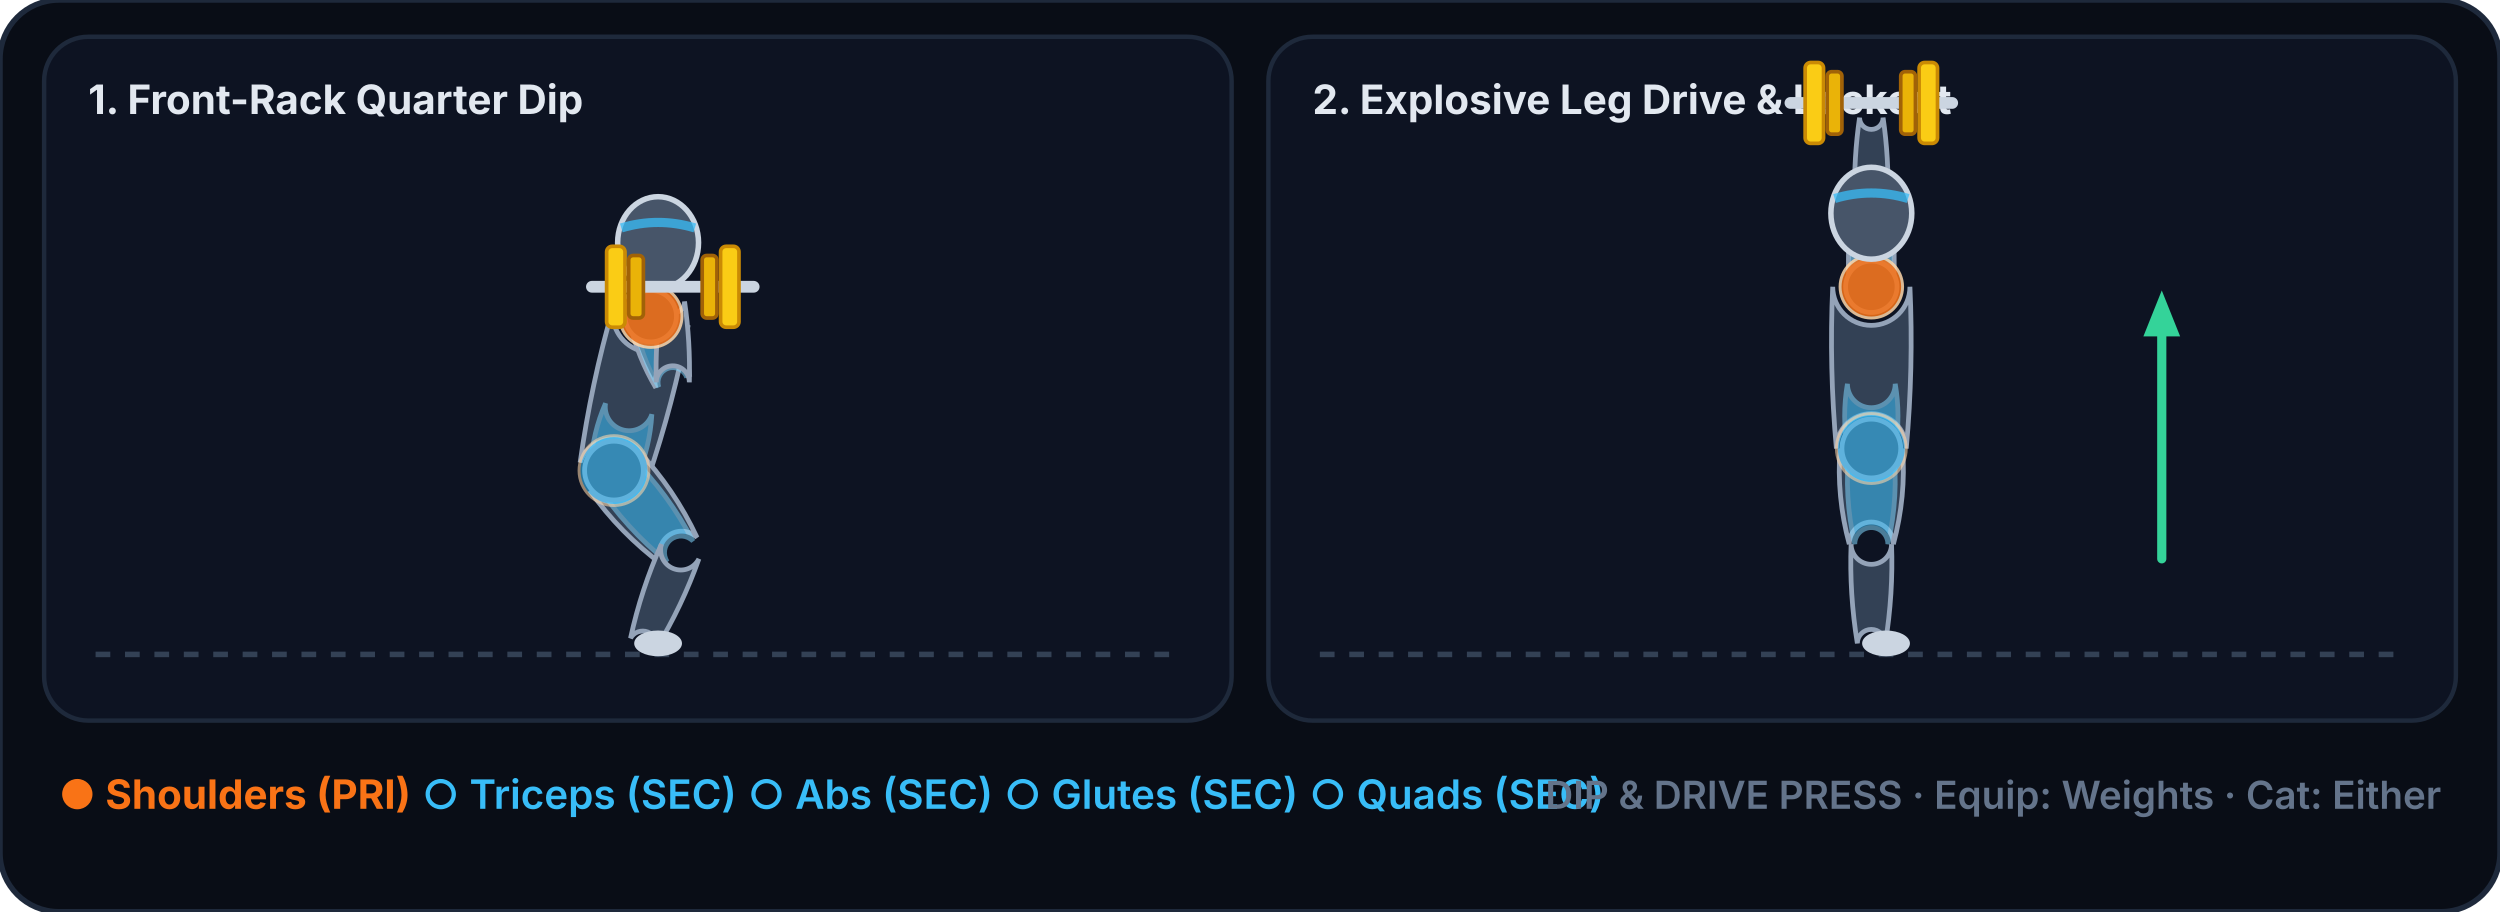
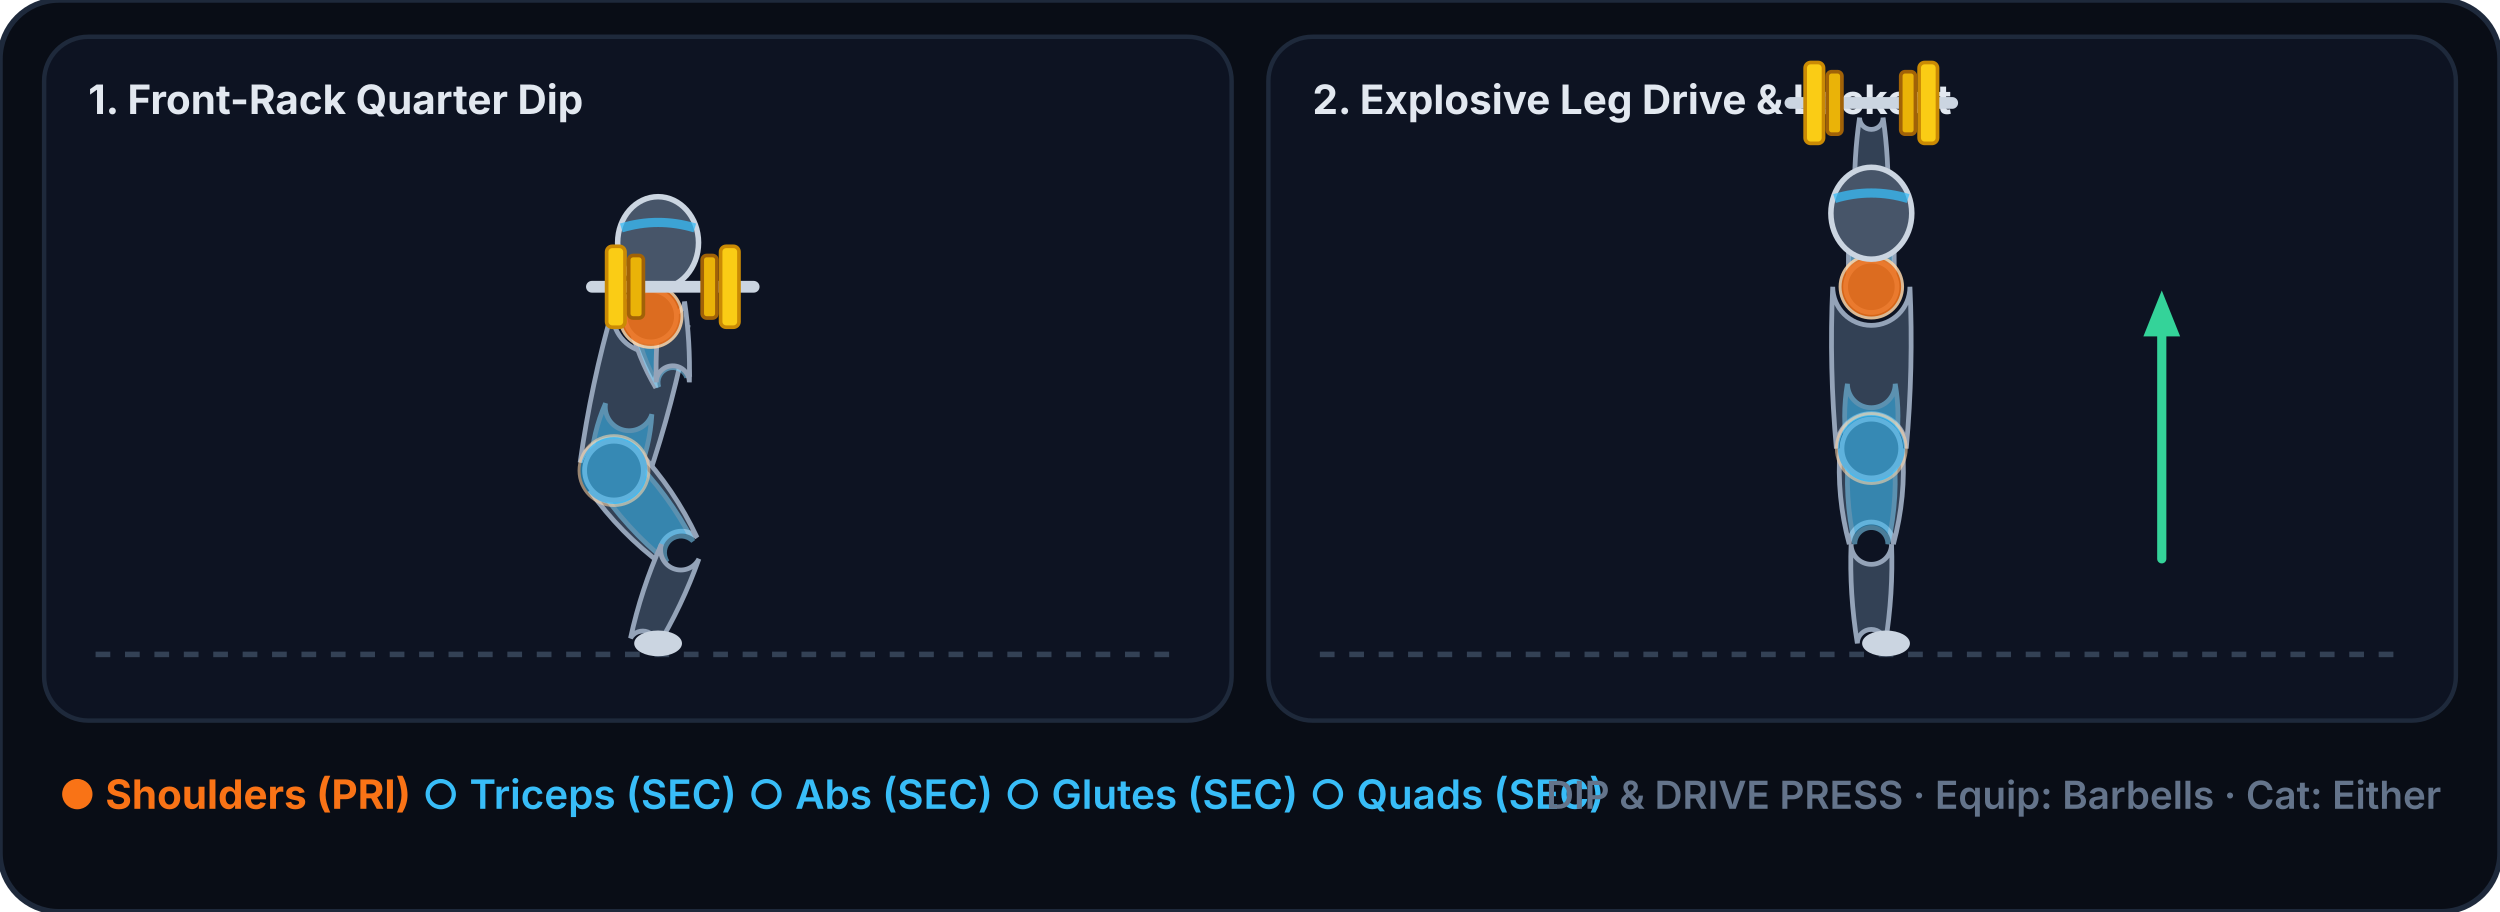
<svg xmlns="http://www.w3.org/2000/svg" viewBox="0 0 680 248" width="680" height="248" role="img" aria-label="Barbell Overhead Push Press multi-step exercise diagram">
  <defs>
    <marker id="arrow" viewBox="0 0 10 10" refX="6" refY="5" markerWidth="5" markerHeight="5" orient="auto-start-reverse">
      <path d="M 0 1 L 10 5 L 0 9 z" fill="#34d399" />
    </marker>
  </defs>
  <rect width="680" height="248" rx="16" fill="#090d16" stroke="#1e293b" stroke-width="1.5" />
  <g transform="translate(12, 10)">
    <rect width="323" height="186" rx="12" fill="#0d1322" stroke="#1e293b" stroke-width="1.2" />
    <text x="12" y="21" fill="#e2e8f0" font-family="-apple-system, BlinkMacSystemFont, sans-serif" font-size="11" font-weight="700">1. Front-Rack Quarter Dip</text>
    <line x1="14" y1="168" x2="309" y2="168" stroke="#334155" stroke-width="1.5" stroke-dasharray="4 4" />
    <g transform="translate(59, 0)">
      <path d="M 105.2 120.2 Q 112.2 99.7 116.2 78.4 A 10.5 10.5 0 0 1 95.8 73.6 Q 89.8 94.3 86.8 115.8 A 9.5 9.5 0 0 1 105.2 120.2 Z" fill="#334155" stroke="#94a3b8" stroke-width="1.3" />
      <g opacity="0.55">
        <path d="M 102.3 119.5 Q 105.8 111.5 106.3 102.7 A 6.5 6.5 0 0 1 93.7 99.7 Q 90.2 107.7 89.7 116.5 A 6.5 6.5 0 0 1 102.3 119.5 Z" fill="#38bdf8" stroke="#7dd3fc" stroke-width="1.3" />
      </g>
      <path d="M 89.4 123.4 Q 97.6 135.0 109.4 143.8 A 6 6 0 0 1 118.6 136.2 Q 112.4 123.0 102.6 112.6 A 8.5 8.5 0 0 1 89.4 123.4 Z" fill="#334155" stroke="#94a3b8" stroke-width="1.3" />
      <g opacity="0.55">
        <path d="M 91.4 121.8 Q 99.2 133.7 110.5 142.8 A 4.5 4.5 0 0 1 117.5 137.2 Q 110.8 124.3 100.6 114.2 A 6 6 0 0 1 91.4 121.8 Z" fill="#38bdf8" stroke="#7dd3fc" stroke-width="1.3" />
      </g>
      <circle cx="96.0" cy="118.0" r="8" fill="#334155" stroke="#94a3b8" stroke-width="1.3" />
      <circle cx="96.0" cy="118.0" r="9.5" fill="#38bdf8" opacity="0.58" stroke="#fed7aa" stroke-width="0.8" />
      <path d="M 108.9 138.0 Q 103.4 150.3 100.5 163.6 A 3.8 3.8 0 0 1 107.5 166.4 Q 114.6 154.7 119.1 142.0 A 5.5 5.5 0 0 1 108.9 138.0 Z" fill="#334155" stroke="#94a3b8" stroke-width="1.3" />
      <ellipse cx="108.0" cy="165.0" rx="6.5" ry="3.5" fill="#cbd5e1" />
      <path d="M 100.3 77.9 Q 102.5 87.2 107.4 95.5 A 4.8 4.8 0 0 1 116.6 92.5 Q 115.5 82.8 111.7 74.1 A 6 6 0 0 1 100.3 77.9 Z" fill="#334155" stroke="#94a3b8" stroke-width="1.3" />
      <g opacity="0.55">
        <path d="M 101.7 77.4 Q 103.3 86.9 108.2 95.3 A 4 4 0 0 1 115.8 92.7 Q 114.7 83.1 110.3 74.6 A 4.5 4.5 0 0 1 101.7 77.4 Z" fill="#38bdf8" stroke="#7dd3fc" stroke-width="1.3" />
      </g>
      <path d="M 116.5 94.0 Q 116.8 83.0 115.2 72.0 A 3.2 3.2 0 0 1 108.8 72.0 Q 107.2 83.0 107.5 94.0 A 4.5 4.5 0 0 1 116.5 94.0 Z" fill="#334155" stroke="#94a3b8" stroke-width="1.3" />
      <circle cx="106.0" cy="76.0" r="7" fill="#334155" stroke="#94a3b8" stroke-width="1.3" />
      <circle cx="106.0" cy="76.0" r="8.5" fill="#f97316" opacity="0.85" stroke="#fed7aa" stroke-width="0.8" />
      <g transform="translate(108.0, 56.0) rotate(0)">
        <ellipse cx="0" cy="0" rx="11" ry="12.5" fill="#475569" stroke="#cbd5e1" stroke-width="1.5" />
        <path d="M -10 -4 Q 0 -7 10 -4" stroke="#38bdf8" stroke-width="2.5" fill="none" opacity="0.75" />
      </g>
      <g transform="translate(112.0, 68.0) rotate(0)">
        <line x1="-22" y1="0" x2="22" y2="0" stroke="#cbd5e1" stroke-width="3.2" stroke-linecap="round" />
        <rect x="-18" y="-11" width="5" height="22" rx="1.5" fill="#facc15" stroke="#ca8a04" stroke-width="1" />
        <rect x="-12" y="-8.5" width="4" height="17" rx="1.2" fill="#eab308" stroke="#a16207" stroke-width="1" />
        <rect x="13" y="-11" width="5" height="22" rx="1.5" fill="#facc15" stroke="#ca8a04" stroke-width="1" />
        <rect x="8" y="-8.5" width="4" height="17" rx="1.2" fill="#eab308" stroke="#a16207" stroke-width="1" />
      </g>
    </g>
  </g>
  <g transform="translate(345, 10)">
    <rect width="323" height="186" rx="12" fill="#0d1322" stroke="#1e293b" stroke-width="1.2" />
    <text x="12" y="21" fill="#e2e8f0" font-family="-apple-system, BlinkMacSystemFont, sans-serif" font-size="11" font-weight="700">2. Explosive Leg Drive &amp; Lockout</text>
    <line x1="14" y1="168" x2="309" y2="168" stroke="#334155" stroke-width="1.5" stroke-dasharray="4 4" />
    <g transform="translate(59, 0)">
      <path d="M 114.5 112.0 Q 116.5 90.0 115.5 68.0 A 10.5 10.5 0 0 1 94.5 68.0 Q 93.5 90.0 95.5 112.0 A 9.5 9.5 0 0 1 114.5 112.0 Z" fill="#334155" stroke="#94a3b8" stroke-width="1.3" />
      <g opacity="0.55">
        <path d="M 111.5 112.0 Q 113.0 103.2 111.5 94.4 A 6.5 6.5 0 0 1 98.5 94.4 Q 97.0 103.2 98.5 112.0 A 6.5 6.5 0 0 1 111.5 112.0 Z" fill="#38bdf8" stroke="#7dd3fc" stroke-width="1.3" />
      </g>
      <path d="M 96.5 112.0 Q 95.5 125.0 99.0 138.0 A 6 6 0 0 1 111.0 138.0 Q 114.5 125.0 113.5 112.0 A 8.5 8.5 0 0 1 96.5 112.0 Z" fill="#334155" stroke="#94a3b8" stroke-width="1.3" />
      <g opacity="0.55">
        <path d="M 99.0 112.0 Q 97.5 125.0 100.5 138.0 A 4.5 4.5 0 0 1 109.5 138.0 Q 112.5 125.0 111.0 112.0 A 6 6 0 0 1 99.0 112.0 Z" fill="#38bdf8" stroke="#7dd3fc" stroke-width="1.3" />
      </g>
      <circle cx="105.0" cy="112.0" r="8" fill="#334155" stroke="#94a3b8" stroke-width="1.3" />
      <circle cx="105.0" cy="112.0" r="9.5" fill="#38bdf8" opacity="0.58" stroke="#fed7aa" stroke-width="0.8" />
      <path d="M 99.5 138.0 Q 99.0 151.5 101.2 165.0 A 3.8 3.8 0 0 1 108.8 165.0 Q 111.0 151.5 110.5 138.0 A 5.5 5.5 0 0 1 99.5 138.0 Z" fill="#334155" stroke="#94a3b8" stroke-width="1.3" />
      <ellipse cx="109.0" cy="165.0" rx="6.5" ry="3.5" fill="#cbd5e1" />
      <path d="M 111.0 68.0 Q 111.8 56.0 109.8 44.0 A 4.8 4.8 0 0 1 100.2 44.0 Q 98.2 56.0 99.0 68.0 A 6 6 0 0 1 111.0 68.0 Z" fill="#334155" stroke="#94a3b8" stroke-width="1.3" />
      <g opacity="0.55">
        <path d="M 109.5 68.0 Q 111.0 56.0 109.0 44.0 A 4 4 0 0 1 101.0 44.0 Q 99.0 56.0 100.5 68.0 A 4.5 4.5 0 0 1 109.5 68.0 Z" fill="#38bdf8" stroke="#7dd3fc" stroke-width="1.3" />
      </g>
      <path d="M 109.5 44.0 Q 109.8 33.0 108.2 22.0 A 3.2 3.2 0 0 1 101.8 22.0 Q 100.2 33.0 100.5 44.0 A 4.5 4.5 0 0 1 109.5 44.0 Z" fill="#334155" stroke="#94a3b8" stroke-width="1.3" />
      <circle cx="105.0" cy="68.0" r="7" fill="#334155" stroke="#94a3b8" stroke-width="1.3" />
      <circle cx="105.0" cy="68.0" r="8.5" fill="#f97316" opacity="0.85" stroke="#fed7aa" stroke-width="0.8" />
      <g transform="translate(105.0, 48.0) rotate(0)">
        <ellipse cx="0" cy="0" rx="11" ry="12.5" fill="#475569" stroke="#cbd5e1" stroke-width="1.5" />
        <path d="M -10 -4 Q 0 -7 10 -4" stroke="#38bdf8" stroke-width="2.5" fill="none" opacity="0.75" />
      </g>
      <g transform="translate(105.0, 18.0) rotate(0)">
        <line x1="-22" y1="0" x2="22" y2="0" stroke="#cbd5e1" stroke-width="3.2" stroke-linecap="round" />
        <rect x="-18" y="-11" width="5" height="22" rx="1.5" fill="#facc15" stroke="#ca8a04" stroke-width="1" />
        <rect x="-12" y="-8.5" width="4" height="17" rx="1.2" fill="#eab308" stroke="#a16207" stroke-width="1" />
        <rect x="13" y="-11" width="5" height="22" rx="1.5" fill="#facc15" stroke="#ca8a04" stroke-width="1" />
        <rect x="8" y="-8.5" width="4" height="17" rx="1.2" fill="#eab308" stroke="#a16207" stroke-width="1" />
      </g>
      <path d="M 184 142 L 184 74" stroke="#34d399" stroke-width="2.5" stroke-linecap="round" marker-end="url(#arrow)" />
    </g>
  </g>
  <text x="16" y="220" fill="#cbd5e1" font-family="-apple-system, BlinkMacSystemFont, sans-serif" font-size="11">
    <tspan fill="#f97316" font-weight="700">● Shoulders (PRI)</tspan>
    <tspan fill="#38bdf8" font-weight="600">  ○ Triceps (SEC)</tspan>
    <tspan fill="#38bdf8" font-weight="600">  ○ Abs (SEC)</tspan>
    <tspan fill="#38bdf8" font-weight="600">  ○ Glutes (SEC)</tspan>
    <tspan fill="#38bdf8" font-weight="600">  ○ Quads (SEC)</tspan>
  </text>
  <text x="664" y="220" text-anchor="end" fill="#64748b" font-family="-apple-system, BlinkMacSystemFont, sans-serif" font-size="10.5" font-weight="600">
-     DIP &amp; DRIVE PRESS · Equip: Weights · Cat: Either
+     DIP &amp; DRIVE PRESS · Equip: Barbells · Cat: Either
  </text>
</svg>
